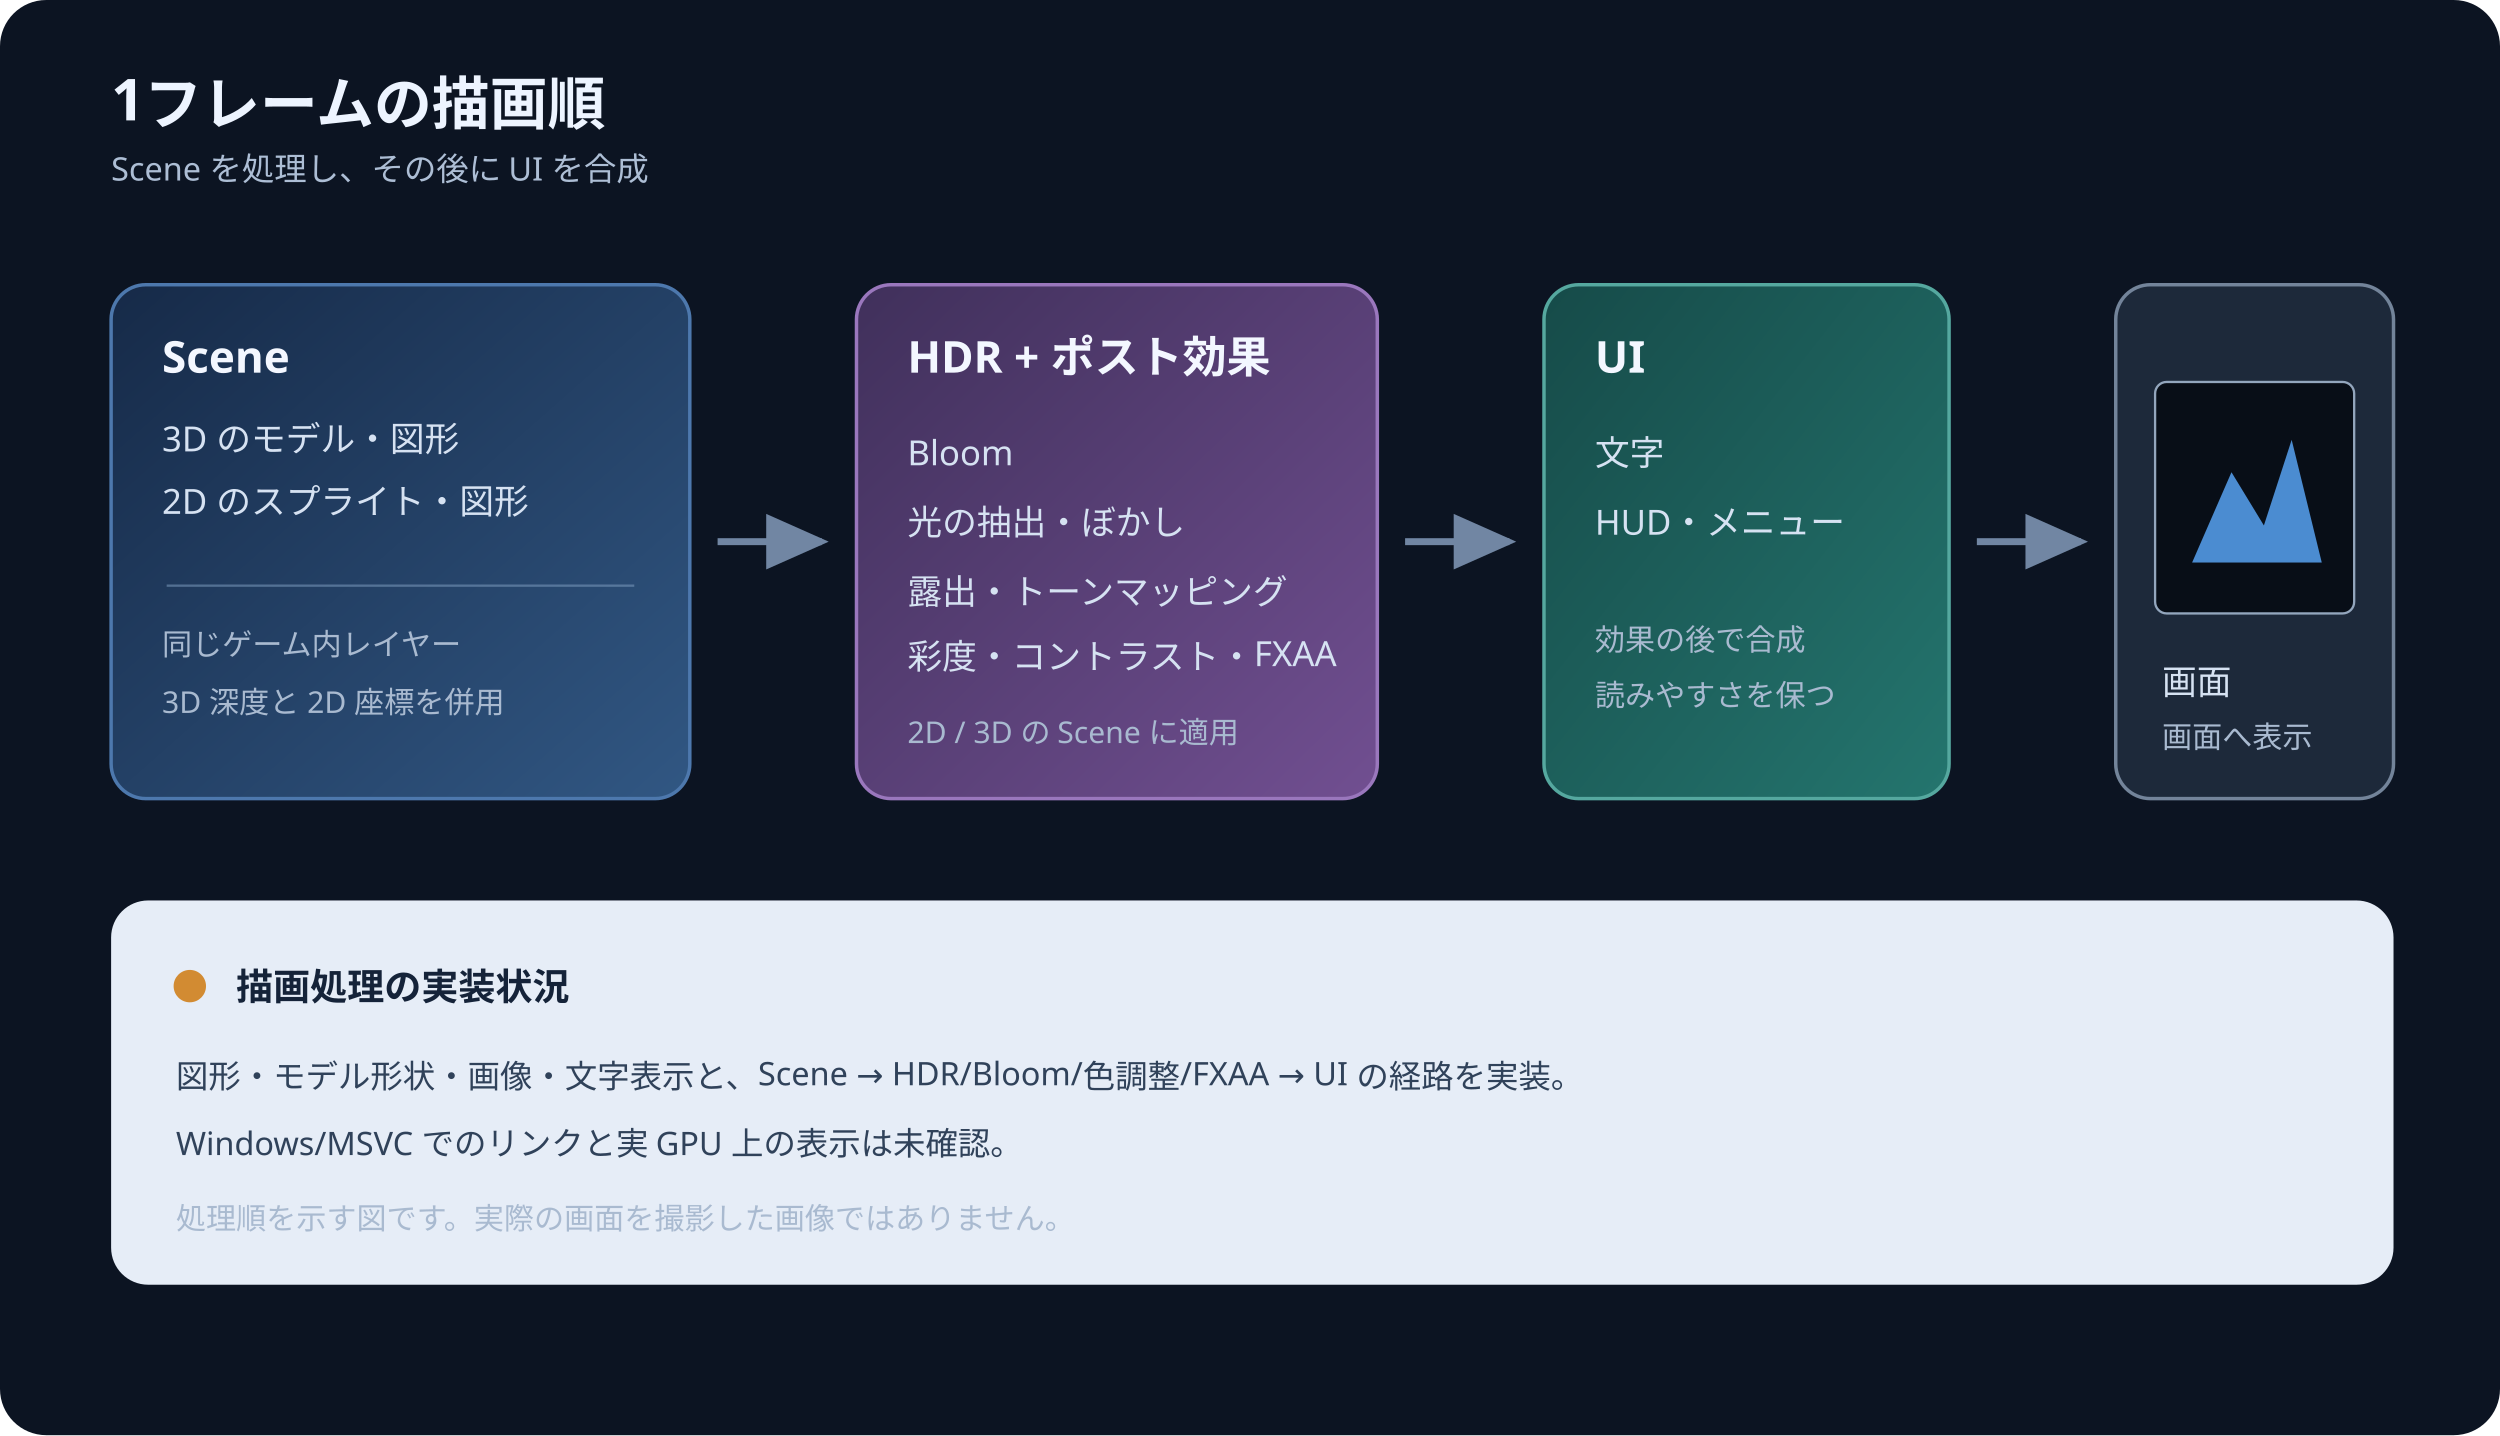
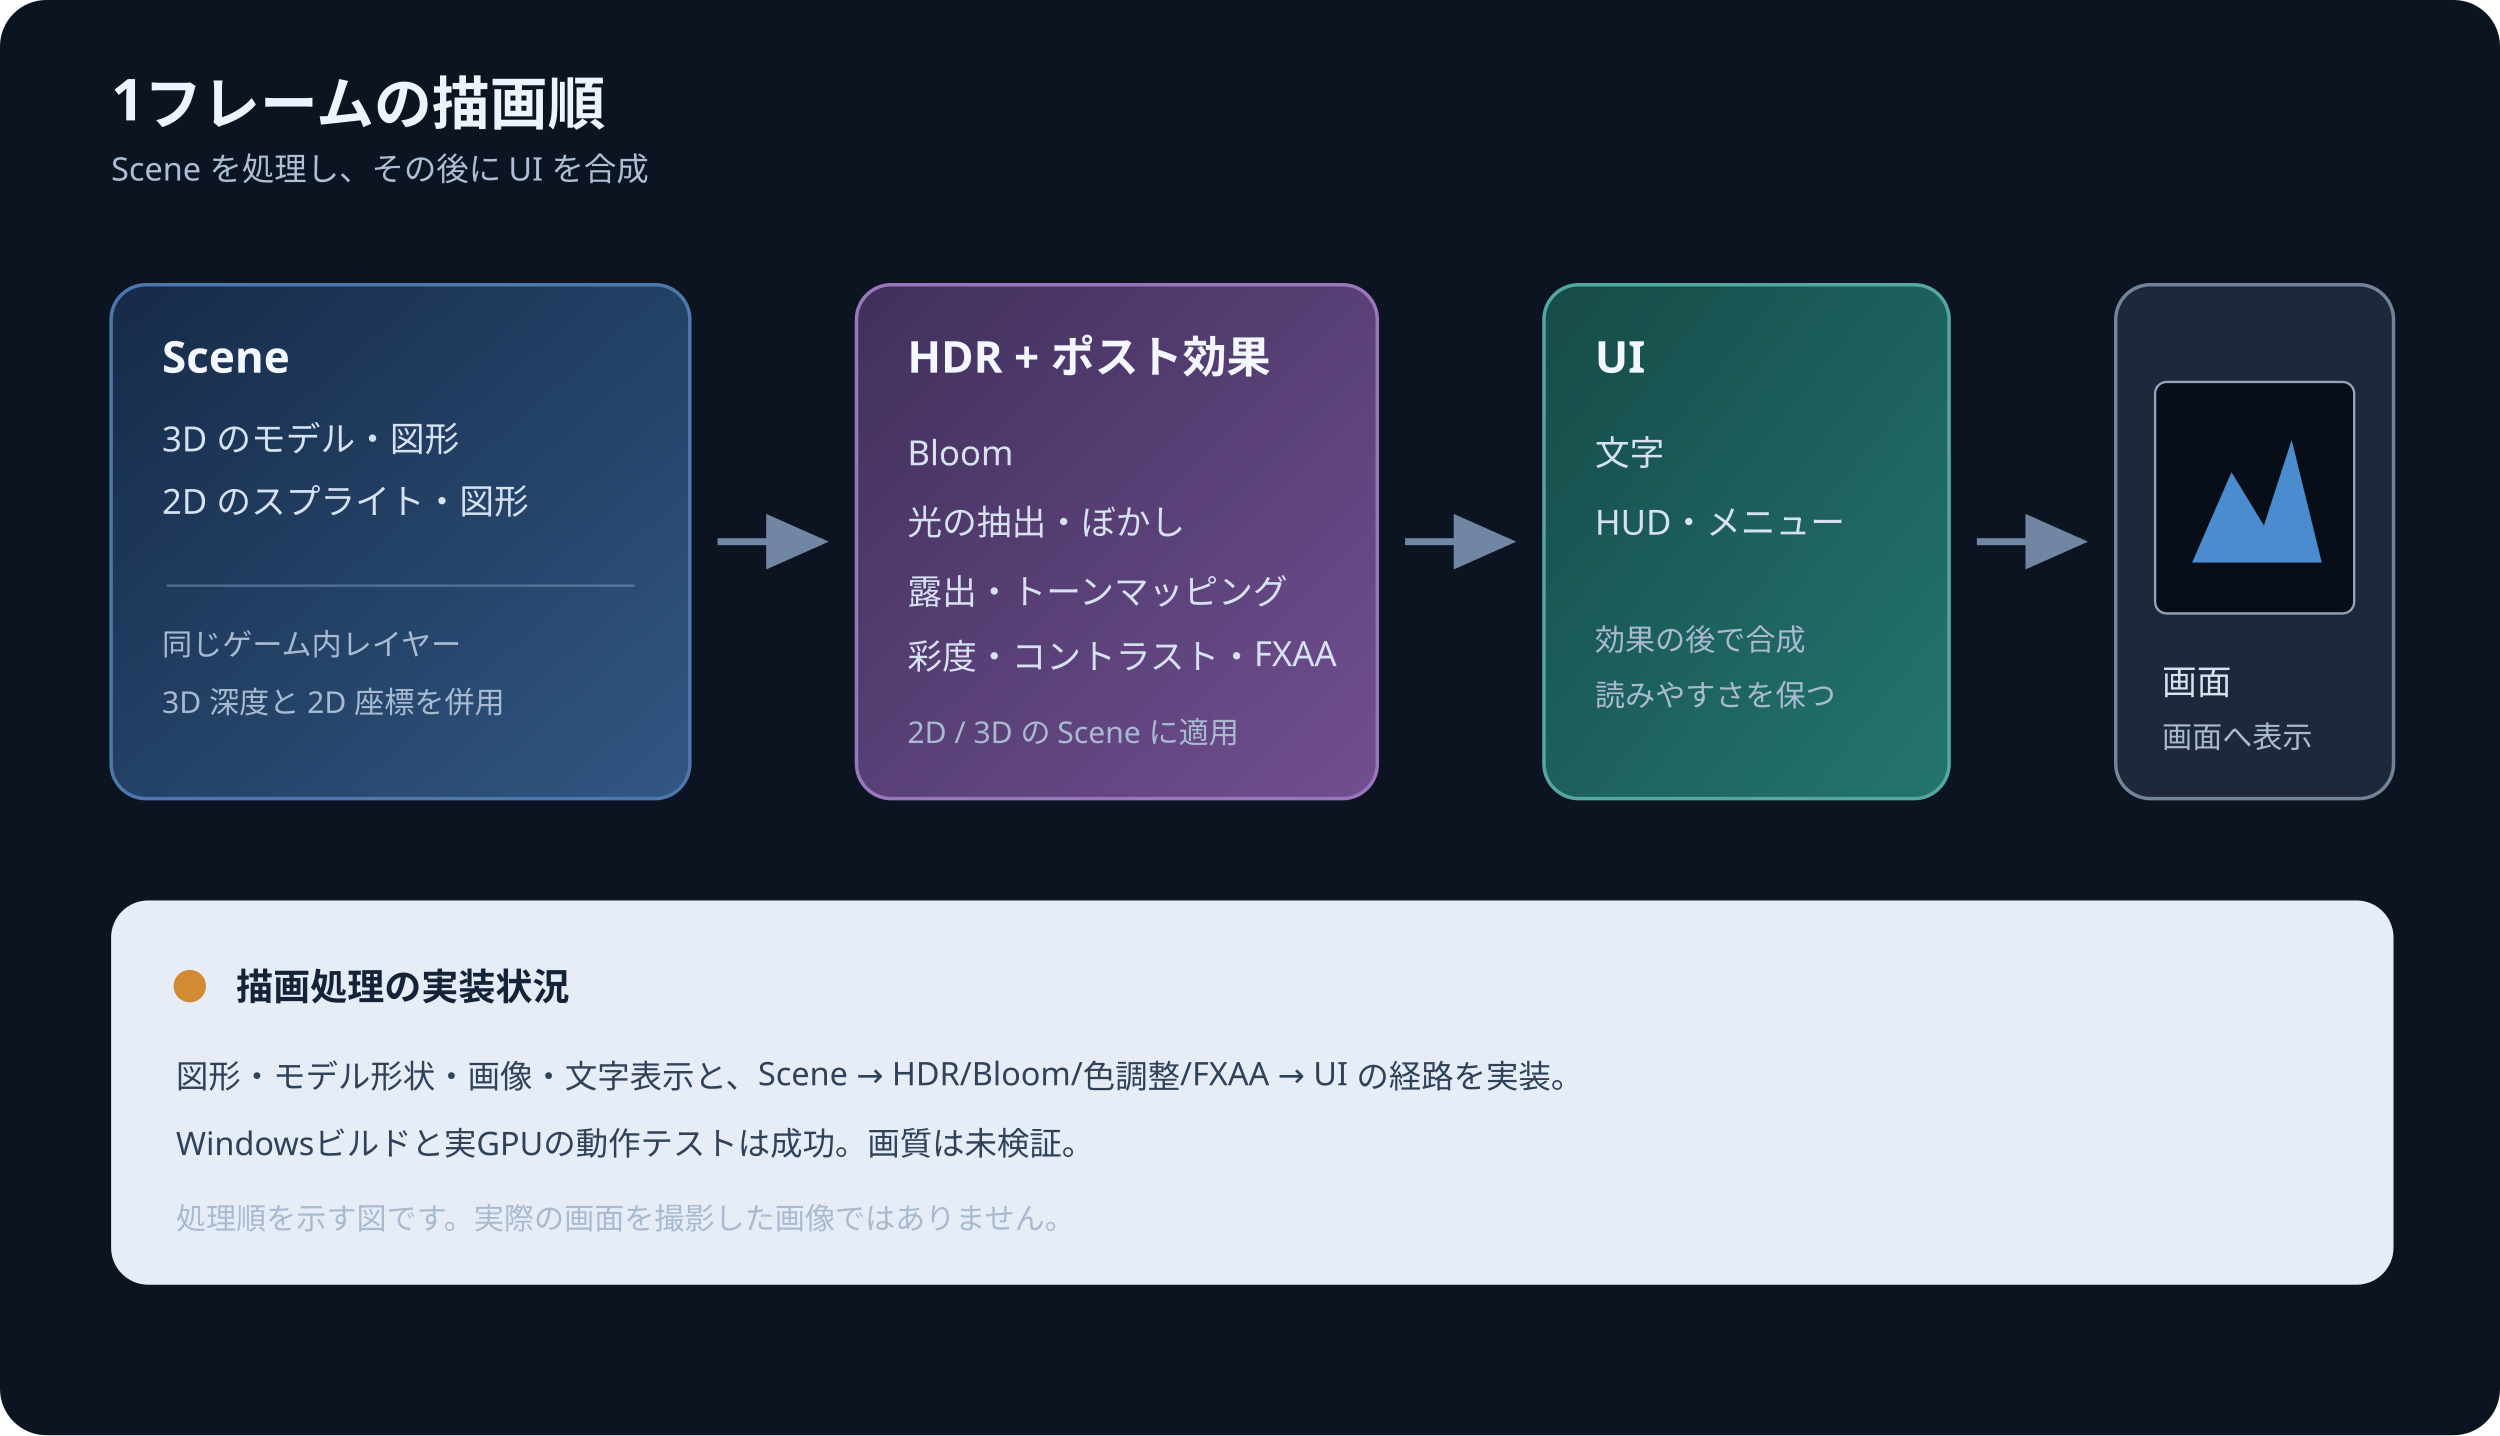
<svg xmlns="http://www.w3.org/2000/svg" width="1080" height="620" viewBox="0 0 1080 620" role="img" aria-labelledby="title desc">
  <defs>
    <linearGradient id="scene" x1="0" x2="1" y1="0" y2="1">
      <stop offset="0" stop-color="#162a48" />
      <stop offset="1" stop-color="#315783" />
    </linearGradient>
    <linearGradient id="effects" x1="0" x2="1" y1="0" y2="1">
      <stop offset="0" stop-color="#40305b" />
      <stop offset="1" stop-color="#714f91" />
    </linearGradient>
    <linearGradient id="ui" x1="0" x2="1" y1="0" y2="1">
      <stop offset="0" stop-color="#164b49" />
      <stop offset="1" stop-color="#24756e" />
    </linearGradient>
    <marker id="arrow" markerWidth="10" markerHeight="8" refX="8" refY="4" orient="auto">
      <path d="M0,0 L9,4 L0,8 Z" fill="#7186a3" />
    </marker>
    <style>
      text { font-family: "Yu Gothic UI", "Meiryo", sans-serif; }
      .title { fill: #edf4ff; font-size: 25px; font-weight: 700; }
      .subtitle { fill: #adbed5; font-size: 14px; }
      .head { fill: #f3f7ff; font-size: 19px; font-weight: 700; }
      .body { fill: #d6e2f2; font-size: 15px; }
      .small { fill: #a9bad0; font-size: 13px; }
      .status { fill: #152339; font-size: 16px; font-weight: 700; }
      .statusBody { fill: #30425a; font-size: 14px; }
    </style>
  </defs>
  <rect width="1080" height="620" rx="20" fill="#0c1422" />
  <text x="48" y="52" class="title">1フレームの描画順</text>
  <text x="48" y="78" class="subtitle">Scene を処理し、その後に UI を合成</text>
  <g transform="translate(48 123)">
    <rect width="250" height="222" rx="15" fill="url(#scene)" stroke="#4d78ad" stroke-width="1.5" />
    <text x="22" y="38" class="head">Scene</text>
    <text x="22" y="72" class="body">3D のモデル・図形</text>
    <text x="22" y="99" class="body">2D のスプライト・図形</text>
    <path d="M24 130 H226" stroke="#7c9abe" stroke-opacity=".55" />
    <text x="22" y="160" class="small">同じゲーム内レイヤー</text>
    <text x="22" y="185" class="small">3D 深度と 2D 座標を併用</text>
  </g>
  <path d="M310 234 H355" stroke="#7186a3" stroke-width="3" marker-end="url(#arrow)" />
  <g transform="translate(370 123)">
    <rect width="225" height="222" rx="15" fill="url(#effects)" stroke="#9a77bd" stroke-width="1.5" />
    <text x="22" y="38" class="head">HDR + ポスト効果</text>
    <text x="22" y="78" class="body">Bloom</text>
    <text x="22" y="108" class="body">光の抽出・ぼかし</text>
    <text x="22" y="138" class="body">露出・トーンマッピング</text>
    <text x="22" y="166" class="body">彩度・コントラスト・FXAA</text>
    <text x="22" y="198" class="small">2D / 3D の Scene に適用</text>
  </g>
  <path d="M607 234 H652" stroke="#7186a3" stroke-width="3" marker-end="url(#arrow)" />
  <g transform="translate(667 123)">
    <rect width="175" height="222" rx="15" fill="url(#ui)" stroke="#55a89f" stroke-width="1.5" />
    <text x="22" y="38" class="head">UI</text>
    <text x="22" y="78" class="body">文字</text>
    <text x="22" y="108" class="body">HUD・メニュー</text>
    <text x="22" y="158" class="small">効果の後で合成</text>
    <text x="22" y="182" class="small">読みやすさを保つ</text>
  </g>
  <path d="M854 234 H899" stroke="#7186a3" stroke-width="3" marker-end="url(#arrow)" />
  <g transform="translate(914 123)">
    <rect width="120" height="222" rx="15" fill="#1d293a" stroke="#73849a" stroke-width="1.5" />
    <rect x="17" y="42" width="86" height="100" rx="5" fill="#080e17" stroke="#93a6bd" />
    <path d="M33 120 L50 81 L64 104 L76 67 L89 120Z" fill="#56a0ef" opacity=".86" />
    <text x="20" y="177" class="body">画面</text>
    <text x="20" y="200" class="small">画面へ表示</text>
  </g>
  <rect x="48" y="389" width="986" height="166" rx="16" fill="#e6edf7" />
  <circle cx="82" cy="426" r="7" fill="#d28b32" />
  <text x="102" y="432" class="status">描画処理の実装状況</text>
  <text x="76" y="470" class="statusBody">図形・モデル形状・画像・文字表示と、Scene → HDR/Bloom/色調整/FXAA → UI の経路を実装。</text>
-   <text x="76" y="499" class="statusBody">Windows/MSVC でのリンクと実 GPU 上の表示は未確認。</text>
+   <text x="76" y="499" class="statusBody">Windowsビルドと実GPUの動作テストは成功。画質は未検証。</text>
  <text x="76" y="531" class="small">処理順を示す図です。実際の画面を撮影した画像ではありません。</text>
</svg>
